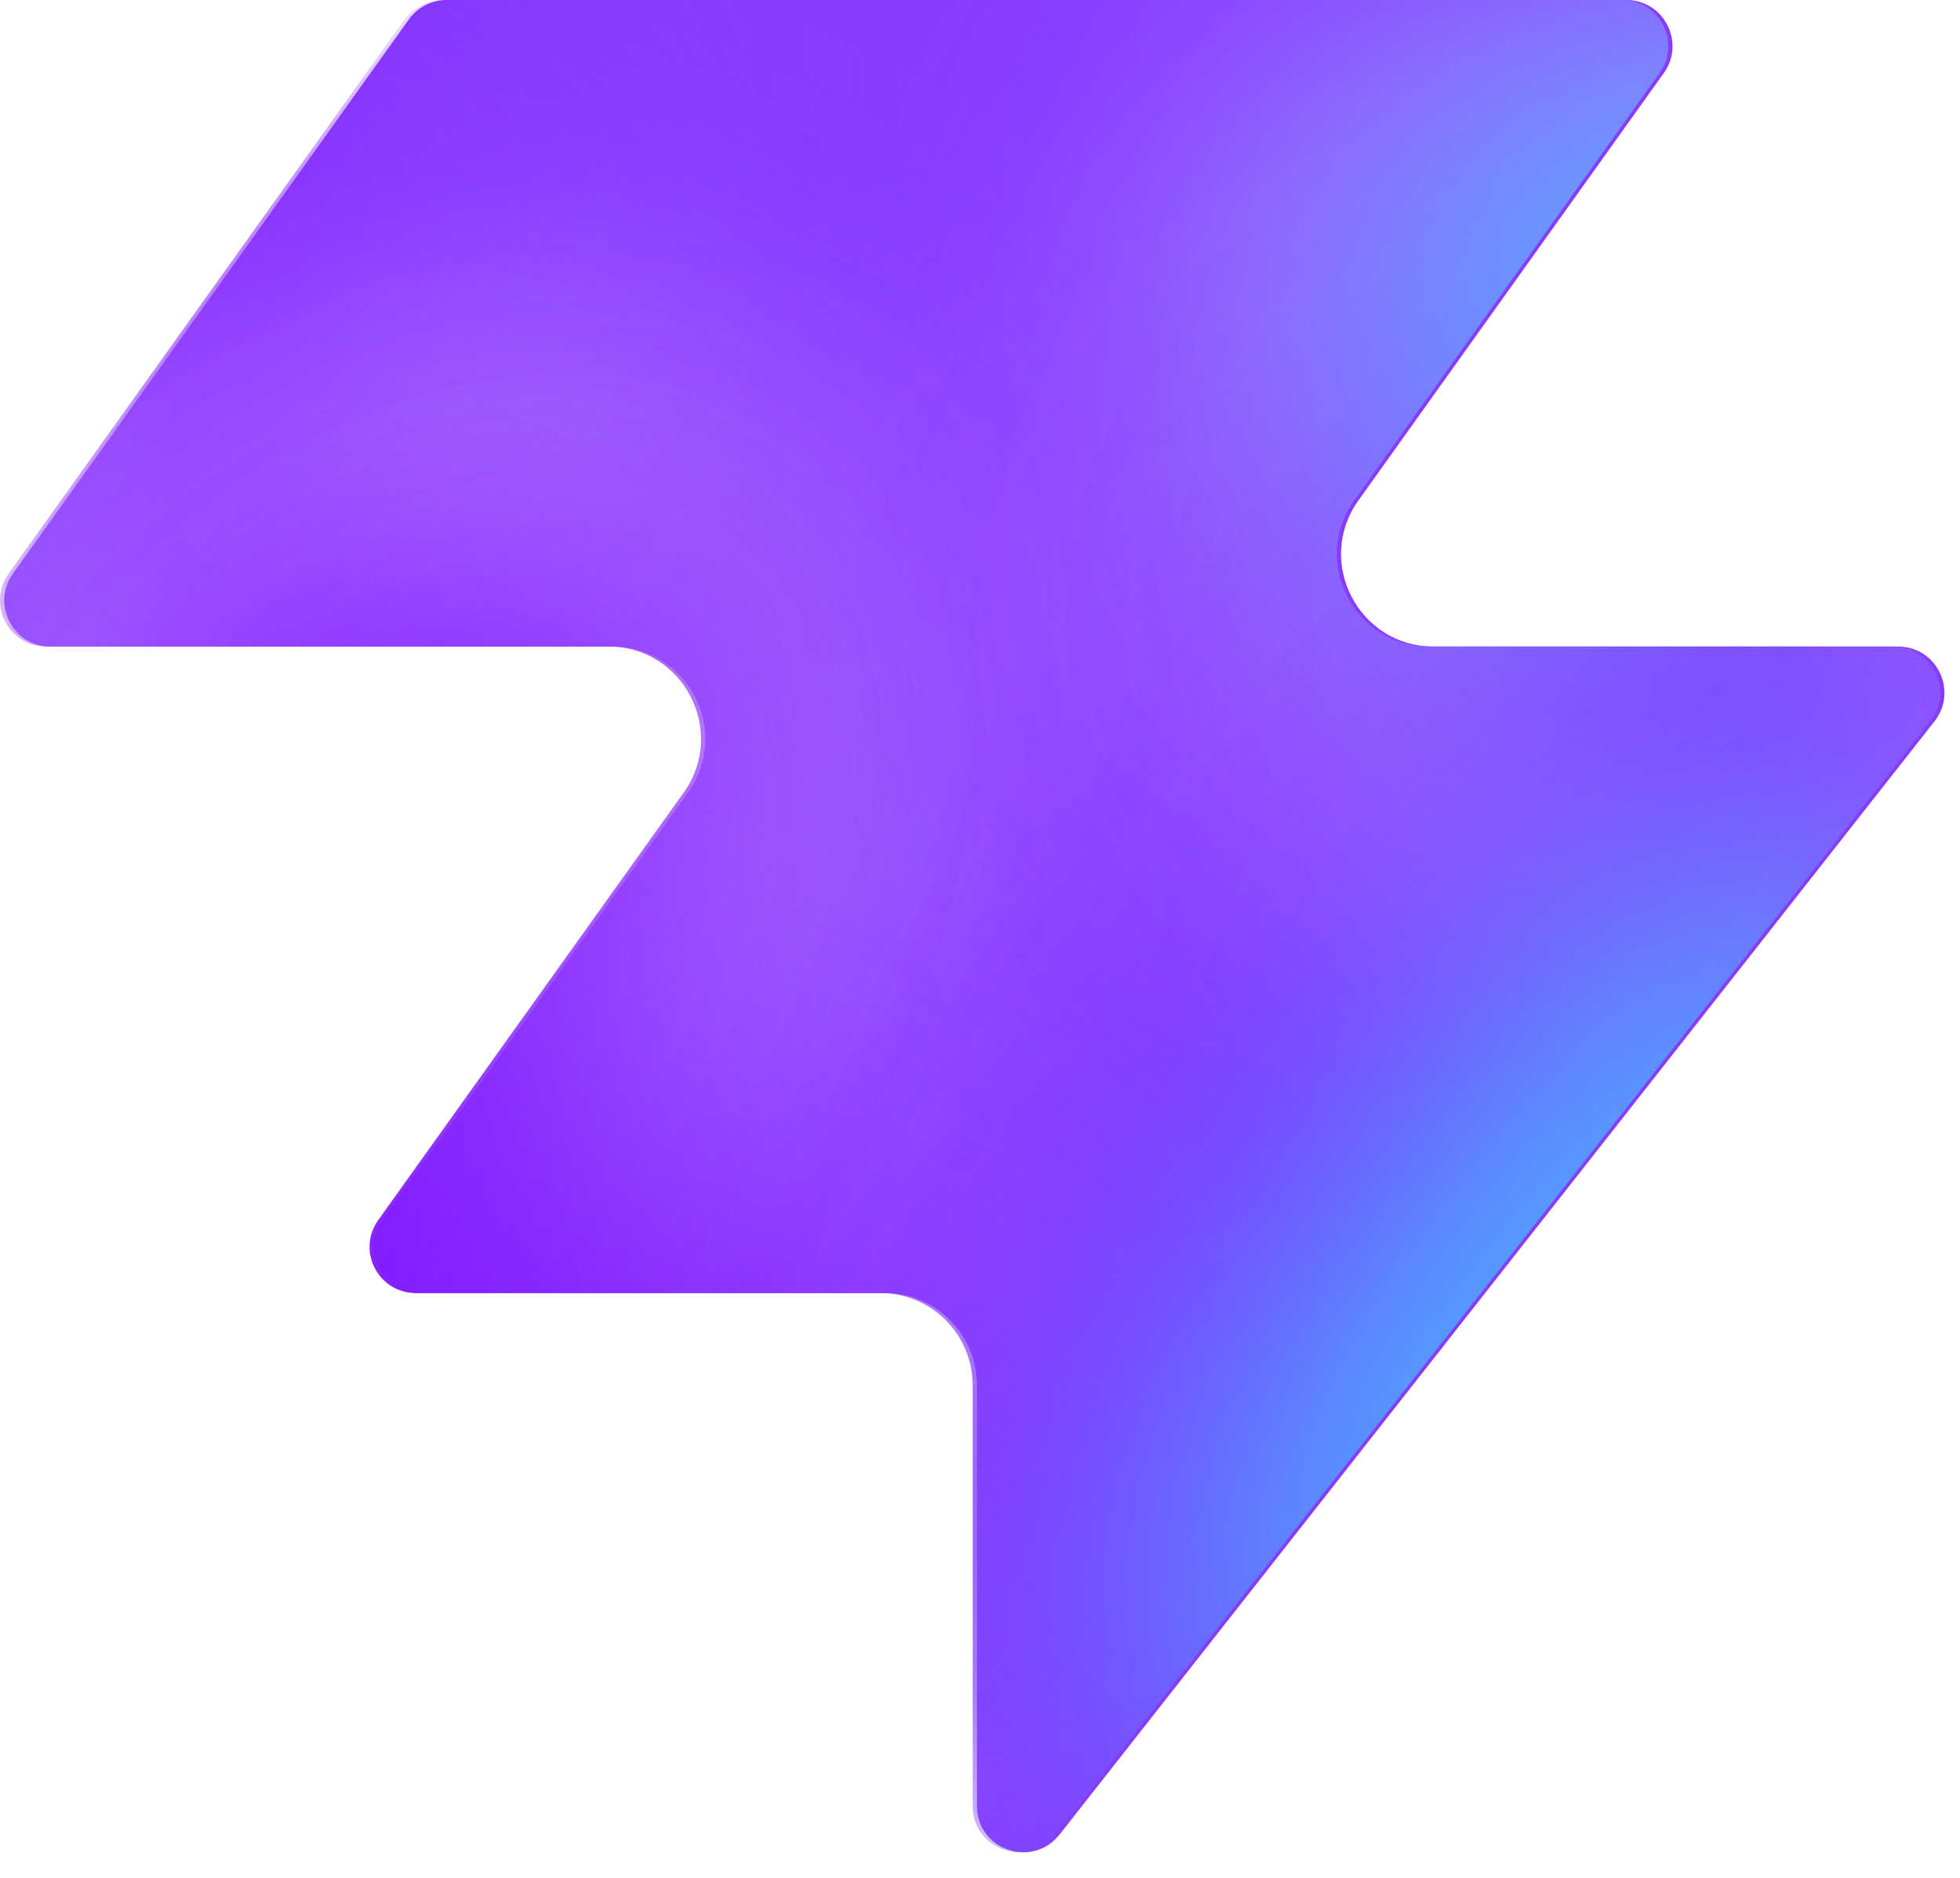
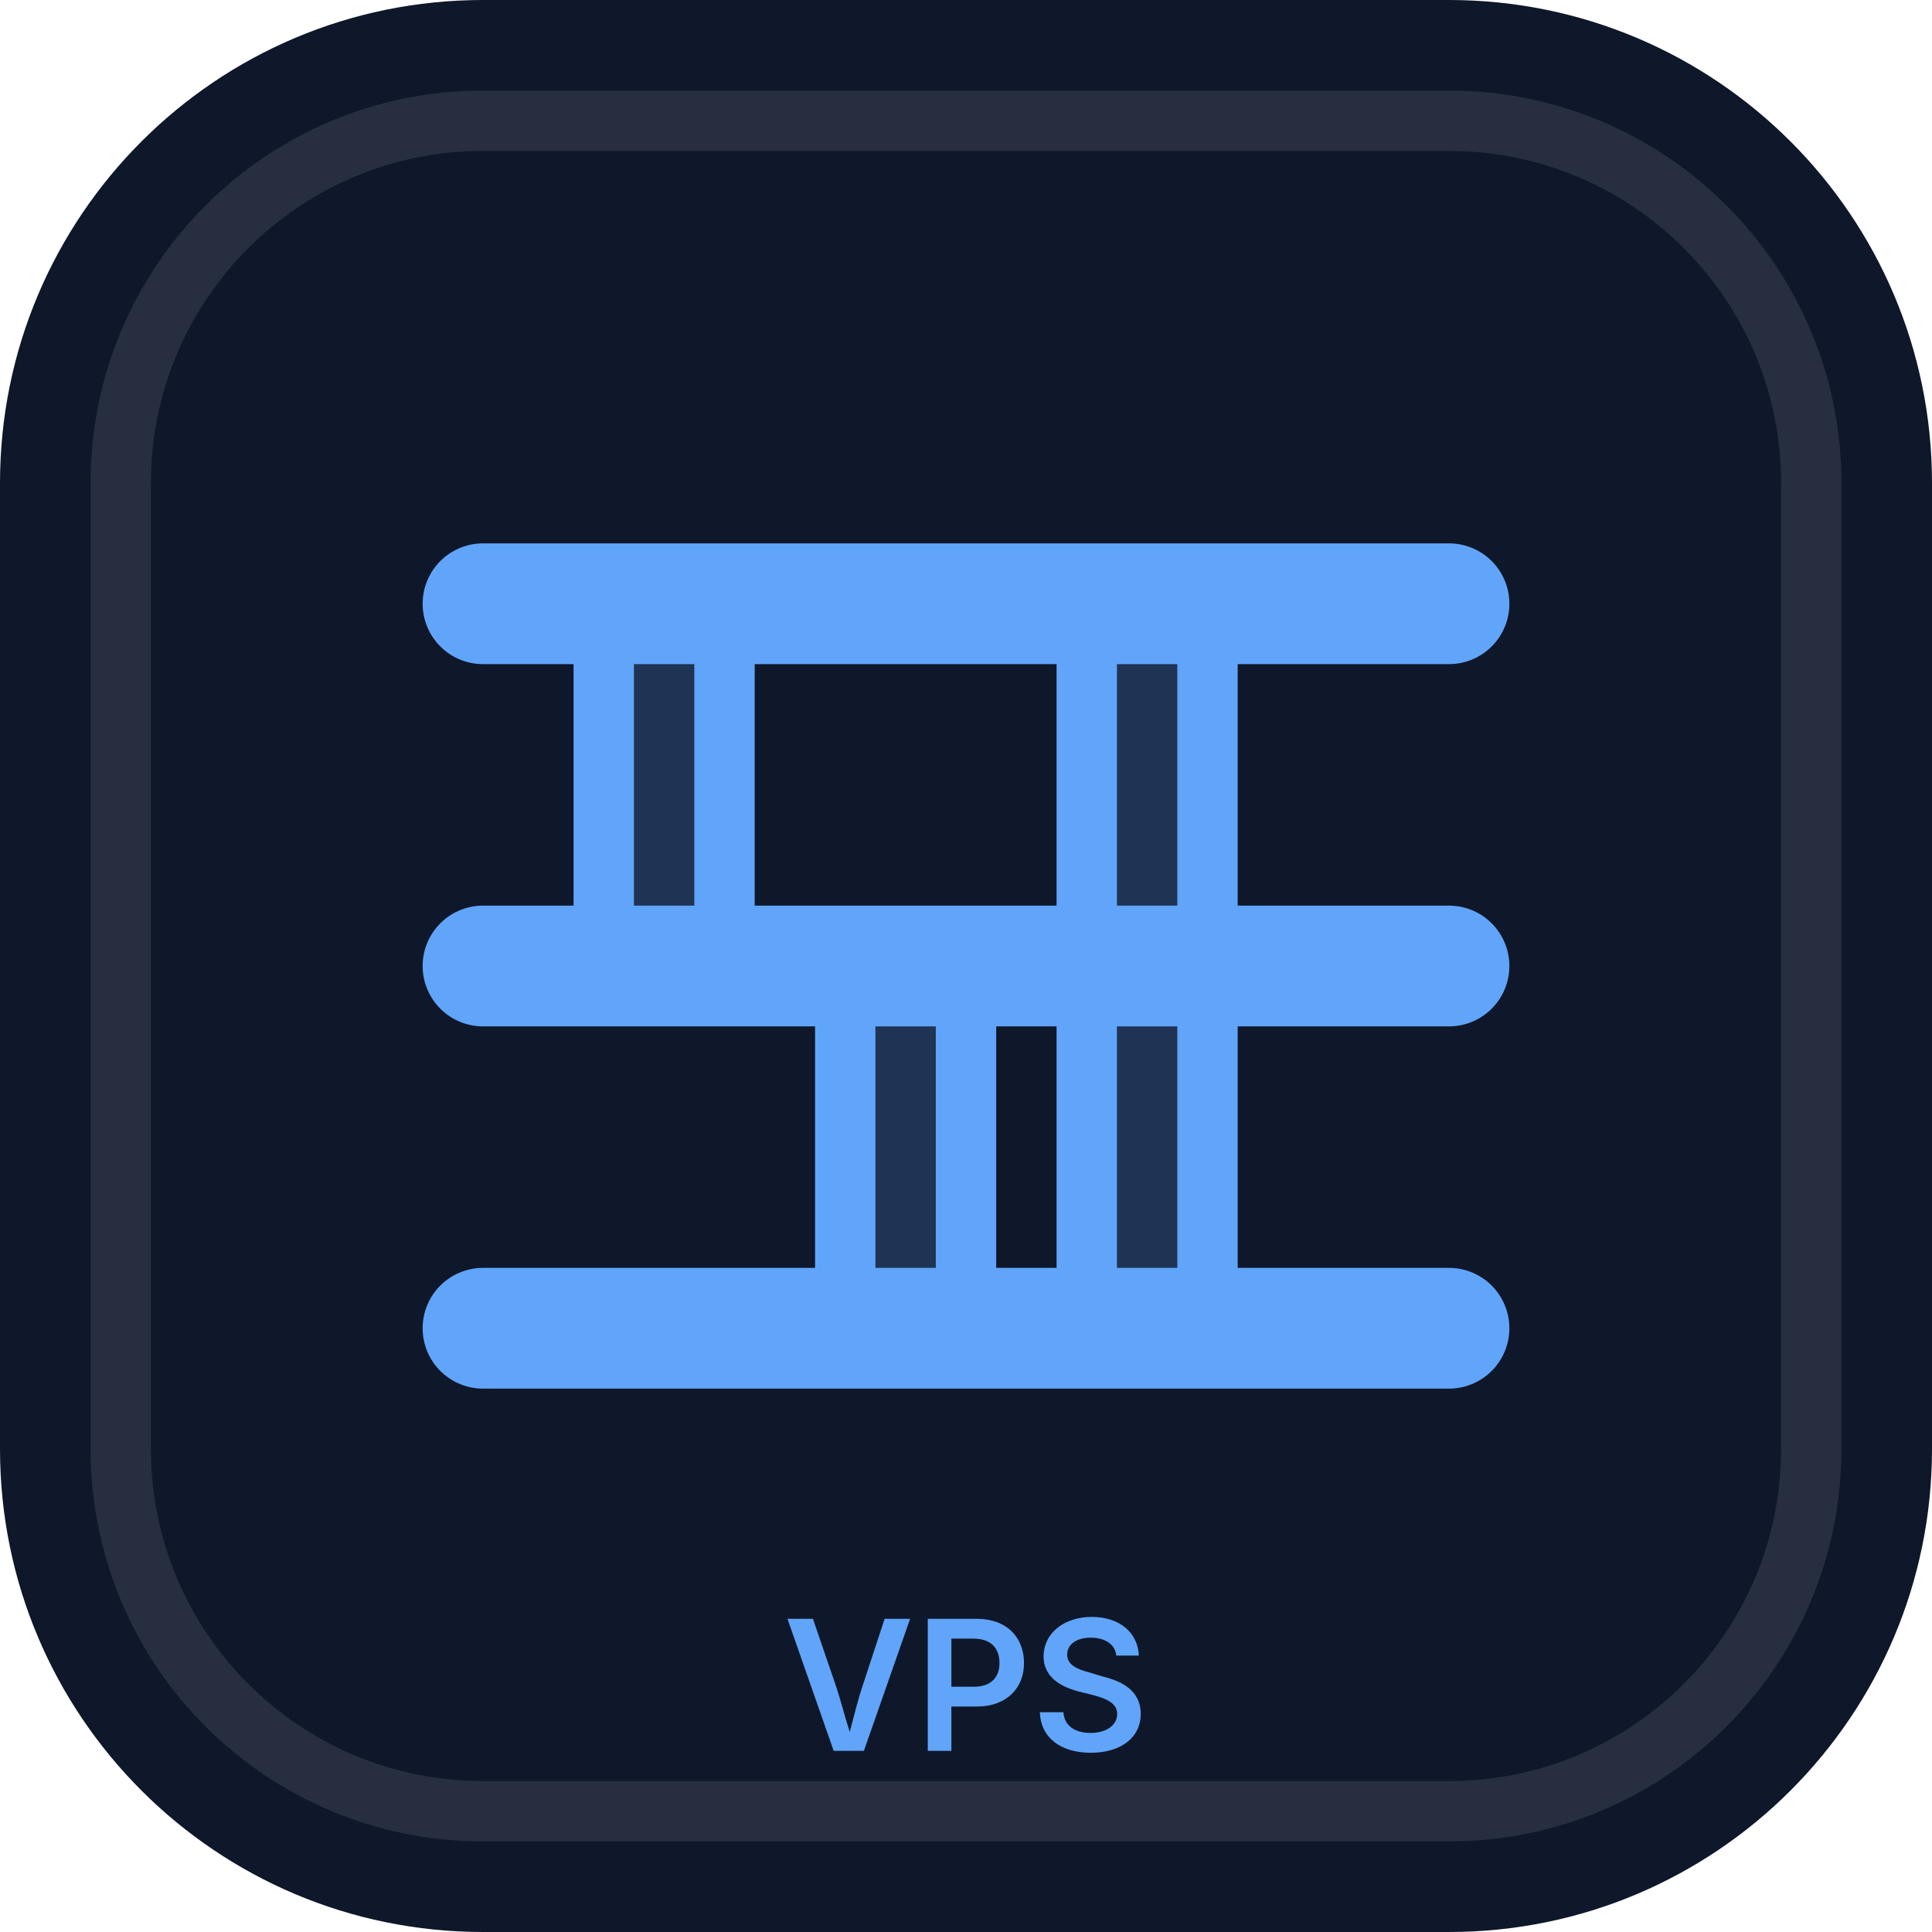
- <svg xmlns="http://www.w3.org/2000/svg" width="48" height="46" fill="none" viewBox="0 0 48 46">
-   <path fill="#863bff" d="M25.946 44.938c-.664.845-2.021.375-2.021-.698V33.937a2.26 2.26 0 0 0-2.262-2.262H10.287c-.92 0-1.456-1.04-.92-1.788l7.48-10.471c1.07-1.497 0-3.578-1.842-3.578H1.237c-.92 0-1.456-1.04-.92-1.788L10.013.474c.214-.297.556-.474.92-.474h28.894c.92 0 1.456 1.04.92 1.788l-7.48 10.471c-1.07 1.498 0 3.579 1.842 3.579h11.377c.943 0 1.473 1.088.89 1.83L25.947 44.94z" style="fill:#863bff;fill:color(display-p3 .525 .23 1);fill-opacity:1" />
-   <mask id="a" width="48" height="46" x="0" y="0" maskUnits="userSpaceOnUse" style="mask-type:alpha">
-     <path fill="#000" d="M25.842 44.938c-.664.844-2.021.375-2.021-.698V33.937a2.26 2.26 0 0 0-2.262-2.262H10.183c-.92 0-1.456-1.04-.92-1.788l7.48-10.471c1.07-1.498 0-3.579-1.842-3.579H1.133c-.92 0-1.456-1.04-.92-1.787L9.91.473c.214-.297.556-.474.92-.474h28.894c.92 0 1.456 1.04.92 1.788l-7.48 10.471c-1.07 1.498 0 3.578 1.842 3.578h11.377c.943 0 1.473 1.088.89 1.832L25.843 44.94z" style="fill:#000;fill-opacity:1" />
-   </mask>
-   <g mask="url(#a)">
-     <g filter="url(#b)">
-       <ellipse cx="5.508" cy="14.704" fill="#ede6ff" rx="5.508" ry="14.704" style="fill:#ede6ff;fill:color(display-p3 .927 .903 1);fill-opacity:1" transform="matrix(.00324 1 1 -.00324 -4.47 31.516)" />
-     </g>
-     <g filter="url(#c)">
-       <ellipse cx="10.399" cy="29.851" fill="#ede6ff" rx="10.399" ry="29.851" style="fill:#ede6ff;fill:color(display-p3 .927 .903 1);fill-opacity:1" transform="matrix(.00324 1 1 -.00324 -39.328 7.883)" />
-     </g>
-     <g filter="url(#d)">
-       <ellipse cx="5.508" cy="30.487" fill="#7e14ff" rx="5.508" ry="30.487" style="fill:#7e14ff;fill:color(display-p3 .492 .077 1);fill-opacity:1" transform="rotate(89.814 -25.913 -14.639)scale(1 -1)" />
-     </g>
-     <g filter="url(#e)">
-       <ellipse cx="5.508" cy="30.599" fill="#7e14ff" rx="5.508" ry="30.599" style="fill:#7e14ff;fill:color(display-p3 .492 .077 1);fill-opacity:1" transform="rotate(89.814 -32.644 -3.334)scale(1 -1)" />
-     </g>
-     <g filter="url(#f)">
-       <ellipse cx="5.508" cy="30.599" fill="#7e14ff" rx="5.508" ry="30.599" style="fill:#7e14ff;fill:color(display-p3 .492 .077 1);fill-opacity:1" transform="matrix(.00324 1 1 -.00324 -34.34 30.47)" />
-     </g>
-     <g filter="url(#g)">
-       <ellipse cx="14.072" cy="22.078" fill="#ede6ff" rx="14.072" ry="22.078" style="fill:#ede6ff;fill:color(display-p3 .927 .903 1);fill-opacity:1" transform="rotate(93.35 24.506 48.493)scale(-1 1)" />
-     </g>
-     <g filter="url(#h)">
-       <ellipse cx="3.47" cy="21.501" fill="#7e14ff" rx="3.47" ry="21.501" style="fill:#7e14ff;fill:color(display-p3 .492 .077 1);fill-opacity:1" transform="rotate(89.009 28.708 47.59)scale(-1 1)" />
-     </g>
-     <g filter="url(#i)">
-       <ellipse cx="3.47" cy="21.501" fill="#7e14ff" rx="3.47" ry="21.501" style="fill:#7e14ff;fill:color(display-p3 .492 .077 1);fill-opacity:1" transform="rotate(89.009 28.708 47.59)scale(-1 1)" />
-     </g>
-     <g filter="url(#j)">
-       <ellipse cx=".387" cy="8.972" fill="#7e14ff" rx="4.407" ry="29.108" style="fill:#7e14ff;fill:color(display-p3 .492 .077 1);fill-opacity:1" transform="rotate(39.51 .387 8.972)" />
-     </g>
-     <g filter="url(#k)">
-       <ellipse cx="47.523" cy="-6.092" fill="#7e14ff" rx="4.407" ry="29.108" style="fill:#7e14ff;fill:color(display-p3 .492 .077 1);fill-opacity:1" transform="rotate(37.892 47.523 -6.092)" />
-     </g>
-     <g filter="url(#l)">
-       <ellipse cx="41.412" cy="6.333" fill="#47bfff" rx="5.971" ry="9.665" style="fill:#47bfff;fill:color(display-p3 .28 .748 1);fill-opacity:1" transform="rotate(37.892 41.412 6.333)" />
-     </g>
-     <g filter="url(#m)">
-       <ellipse cx="-1.879" cy="38.332" fill="#7e14ff" rx="4.407" ry="29.108" style="fill:#7e14ff;fill:color(display-p3 .492 .077 1);fill-opacity:1" transform="rotate(37.892 -1.88 38.332)" />
-     </g>
-     <g filter="url(#n)">
-       <ellipse cx="-1.879" cy="38.332" fill="#7e14ff" rx="4.407" ry="29.108" style="fill:#7e14ff;fill:color(display-p3 .492 .077 1);fill-opacity:1" transform="rotate(37.892 -1.88 38.332)" />
-     </g>
-     <g filter="url(#o)">
-       <ellipse cx="35.651" cy="29.907" fill="#7e14ff" rx="4.407" ry="29.108" style="fill:#7e14ff;fill:color(display-p3 .492 .077 1);fill-opacity:1" transform="rotate(37.892 35.651 29.907)" />
-     </g>
-     <g filter="url(#p)">
-       <ellipse cx="38.418" cy="32.4" fill="#47bfff" rx="5.971" ry="15.297" style="fill:#47bfff;fill:color(display-p3 .28 .748 1);fill-opacity:1" transform="rotate(37.892 38.418 32.4)" />
-     </g>
-   </g>
-   <defs>
-     <filter id="b" width="60.045" height="41.654" x="-19.77" y="16.149" color-interpolation-filters="sRGB" filterUnits="userSpaceOnUse">
-       <feFlood flood-opacity="0" result="BackgroundImageFix" />
-       <feBlend in="SourceGraphic" in2="BackgroundImageFix" result="shape" />
-       <feGaussianBlur result="effect1_foregroundBlur_2002_17158" stdDeviation="7.659" />
-     </filter>
-     <filter id="c" width="90.34" height="51.437" x="-54.613" y="-7.533" color-interpolation-filters="sRGB" filterUnits="userSpaceOnUse">
-       <feFlood flood-opacity="0" result="BackgroundImageFix" />
-       <feBlend in="SourceGraphic" in2="BackgroundImageFix" result="shape" />
-       <feGaussianBlur result="effect1_foregroundBlur_2002_17158" stdDeviation="7.659" />
-     </filter>
-     <filter id="d" width="79.355" height="29.4" x="-49.64" y="2.03" color-interpolation-filters="sRGB" filterUnits="userSpaceOnUse">
-       <feFlood flood-opacity="0" result="BackgroundImageFix" />
-       <feBlend in="SourceGraphic" in2="BackgroundImageFix" result="shape" />
-       <feGaussianBlur result="effect1_foregroundBlur_2002_17158" stdDeviation="4.596" />
-     </filter>
-     <filter id="e" width="79.579" height="29.4" x="-45.045" y="20.029" color-interpolation-filters="sRGB" filterUnits="userSpaceOnUse">
-       <feFlood flood-opacity="0" result="BackgroundImageFix" />
-       <feBlend in="SourceGraphic" in2="BackgroundImageFix" result="shape" />
-       <feGaussianBlur result="effect1_foregroundBlur_2002_17158" stdDeviation="4.596" />
-     </filter>
-     <filter id="f" width="79.579" height="29.4" x="-43.513" y="21.178" color-interpolation-filters="sRGB" filterUnits="userSpaceOnUse">
-       <feFlood flood-opacity="0" result="BackgroundImageFix" />
-       <feBlend in="SourceGraphic" in2="BackgroundImageFix" result="shape" />
-       <feGaussianBlur result="effect1_foregroundBlur_2002_17158" stdDeviation="4.596" />
-     </filter>
-     <filter id="g" width="74.749" height="58.852" x="15.756" y="-17.901" color-interpolation-filters="sRGB" filterUnits="userSpaceOnUse">
-       <feFlood flood-opacity="0" result="BackgroundImageFix" />
-       <feBlend in="SourceGraphic" in2="BackgroundImageFix" result="shape" />
-       <feGaussianBlur result="effect1_foregroundBlur_2002_17158" stdDeviation="7.659" />
-     </filter>
-     <filter id="h" width="61.377" height="25.362" x="23.548" y="2.284" color-interpolation-filters="sRGB" filterUnits="userSpaceOnUse">
-       <feFlood flood-opacity="0" result="BackgroundImageFix" />
-       <feBlend in="SourceGraphic" in2="BackgroundImageFix" result="shape" />
-       <feGaussianBlur result="effect1_foregroundBlur_2002_17158" stdDeviation="4.596" />
-     </filter>
-     <filter id="i" width="61.377" height="25.362" x="23.548" y="2.284" color-interpolation-filters="sRGB" filterUnits="userSpaceOnUse">
-       <feFlood flood-opacity="0" result="BackgroundImageFix" />
-       <feBlend in="SourceGraphic" in2="BackgroundImageFix" result="shape" />
-       <feGaussianBlur result="effect1_foregroundBlur_2002_17158" stdDeviation="4.596" />
-     </filter>
-     <filter id="j" width="56.045" height="63.649" x="-27.636" y="-22.853" color-interpolation-filters="sRGB" filterUnits="userSpaceOnUse">
-       <feFlood flood-opacity="0" result="BackgroundImageFix" />
-       <feBlend in="SourceGraphic" in2="BackgroundImageFix" result="shape" />
-       <feGaussianBlur result="effect1_foregroundBlur_2002_17158" stdDeviation="4.596" />
-     </filter>
-     <filter id="k" width="54.814" height="64.646" x="20.116" y="-38.415" color-interpolation-filters="sRGB" filterUnits="userSpaceOnUse">
-       <feFlood flood-opacity="0" result="BackgroundImageFix" />
-       <feBlend in="SourceGraphic" in2="BackgroundImageFix" result="shape" />
-       <feGaussianBlur result="effect1_foregroundBlur_2002_17158" stdDeviation="4.596" />
-     </filter>
-     <filter id="l" width="33.541" height="35.313" x="24.641" y="-11.323" color-interpolation-filters="sRGB" filterUnits="userSpaceOnUse">
-       <feFlood flood-opacity="0" result="BackgroundImageFix" />
-       <feBlend in="SourceGraphic" in2="BackgroundImageFix" result="shape" />
-       <feGaussianBlur result="effect1_foregroundBlur_2002_17158" stdDeviation="4.596" />
-     </filter>
-     <filter id="m" width="54.814" height="64.646" x="-29.286" y="6.009" color-interpolation-filters="sRGB" filterUnits="userSpaceOnUse">
-       <feFlood flood-opacity="0" result="BackgroundImageFix" />
-       <feBlend in="SourceGraphic" in2="BackgroundImageFix" result="shape" />
-       <feGaussianBlur result="effect1_foregroundBlur_2002_17158" stdDeviation="4.596" />
-     </filter>
-     <filter id="n" width="54.814" height="64.646" x="-29.286" y="6.009" color-interpolation-filters="sRGB" filterUnits="userSpaceOnUse">
-       <feFlood flood-opacity="0" result="BackgroundImageFix" />
-       <feBlend in="SourceGraphic" in2="BackgroundImageFix" result="shape" />
-       <feGaussianBlur result="effect1_foregroundBlur_2002_17158" stdDeviation="4.596" />
-     </filter>
-     <filter id="o" width="54.814" height="64.646" x="8.244" y="-2.416" color-interpolation-filters="sRGB" filterUnits="userSpaceOnUse">
-       <feFlood flood-opacity="0" result="BackgroundImageFix" />
-       <feBlend in="SourceGraphic" in2="BackgroundImageFix" result="shape" />
-       <feGaussianBlur result="effect1_foregroundBlur_2002_17158" stdDeviation="4.596" />
-     </filter>
-     <filter id="p" width="39.409" height="43.623" x="18.713" y="10.588" color-interpolation-filters="sRGB" filterUnits="userSpaceOnUse">
-       <feFlood flood-opacity="0" result="BackgroundImageFix" />
-       <feBlend in="SourceGraphic" in2="BackgroundImageFix" result="shape" />
-       <feGaussianBlur result="effect1_foregroundBlur_2002_17158" stdDeviation="4.596" />
-     </filter>
-   </defs>
+ <svg xmlns="http://www.w3.org/2000/svg" viewBox="0 0 32 32" width="32" height="32">
+   <rect width="32" height="32" rx="8" fill="#0f172a" />
+   <rect x="2" y="2" width="28" height="28" rx="6" fill="none" stroke="rgba(255,255,255,0.1)" stroke-width="1" />
+   <path d="M8 10h16M8 16h16M8 22h16" stroke="#60a5fa" stroke-width="2" stroke-linecap="round" stroke-linejoin="round" />
+   <path d="M10 10h2v6h-2zM14 16h2v6h-2zM18 10h2v12h-2z" fill="rgba(96,165,250,0.2)" stroke="#60a5fa" stroke-width="1" stroke-linejoin="round" />
+   <text x="16" y="29" text-anchor="middle" font-size="3" fill="#60a5fa" font-family="Inter, sans-serif" font-weight="600">VPS</text>
</svg>
